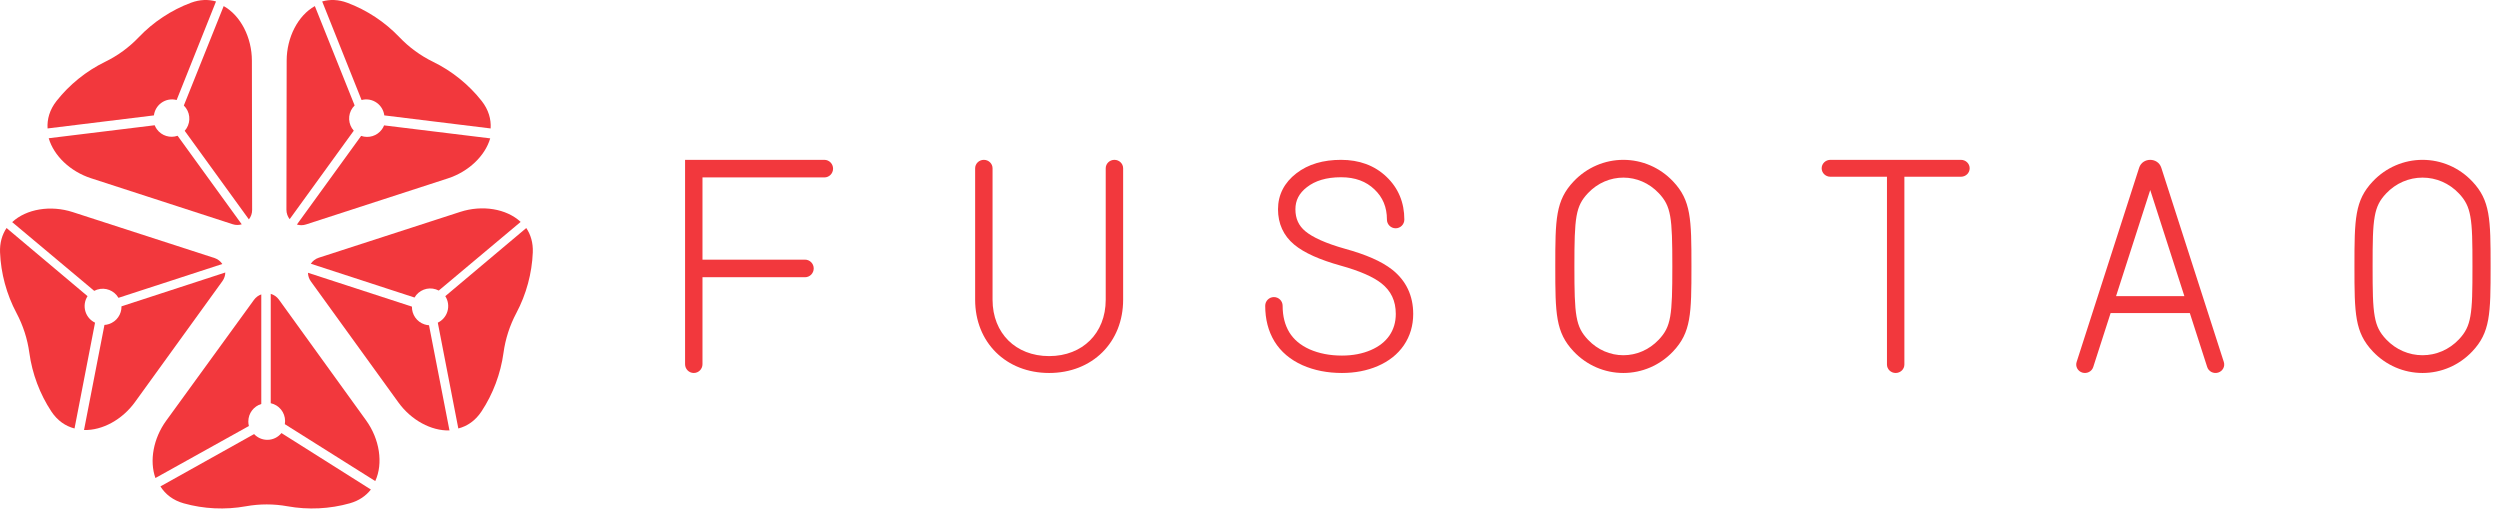
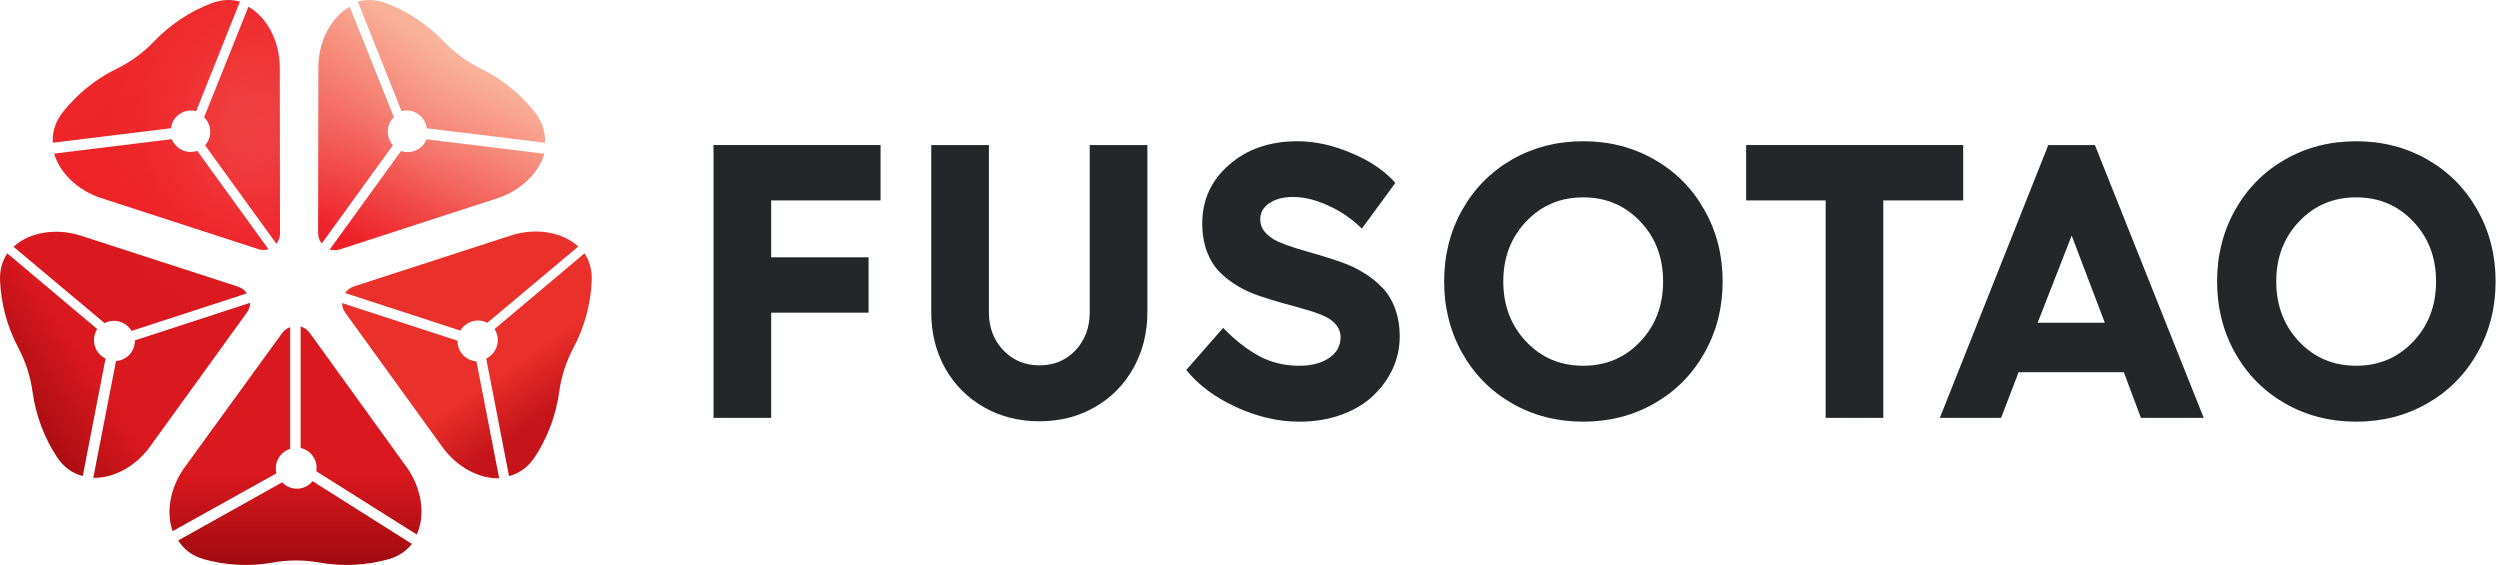
- <svg xmlns="http://www.w3.org/2000/svg" width="177" height="36" viewBox="0 0 177 36" fill="none">
-   <path d="M20.185 29.811C20.185 29.191 19.749 28.672 19.168 28.547L19.168 20.805C19.39 20.868 19.595 21.003 19.745 21.21L25.918 29.759C26.88 31.092 27.144 32.809 26.568 34.06L20.166 30.031C20.179 29.96 20.185 29.886 20.185 29.811Z" fill="#F2383D" />
-   <path d="M30.861 20.486C30.273 20.294 29.646 20.549 29.348 21.065L22.006 18.673C22.134 18.48 22.326 18.326 22.569 18.247L32.583 15.002C34.144 14.496 35.854 14.774 36.862 15.71L31.064 20.571C31 20.538 30.932 20.509 30.861 20.486Z" fill="#F2383D" />
-   <path d="M24.964 7.631C24.601 8.133 24.65 8.809 25.047 9.253L20.509 15.517C20.366 15.335 20.279 15.105 20.279 14.849L20.296 4.294C20.299 2.649 21.091 1.103 22.291 0.431L25.108 7.464C25.057 7.515 25.008 7.571 24.964 7.631Z" fill="#F2383D" />
-   <path d="M3.449 9.787C3.814 11.034 4.979 12.143 6.441 12.618L16.472 15.875C16.692 15.947 16.914 15.943 17.115 15.882L12.573 9.612C12.05 9.795 11.449 9.623 11.106 9.151C11.041 9.061 10.99 8.966 10.951 8.868L3.449 9.787Z" fill="#F2383D" />
-   <path d="M5.948 30.445C7.244 30.482 8.656 29.713 9.557 28.466L15.746 19.905C15.882 19.716 15.947 19.503 15.951 19.293L8.602 21.688C8.614 22.243 8.265 22.764 7.711 22.944C7.606 22.979 7.5 22.999 7.395 23.005L5.948 30.445Z" fill="#F2383D" />
-   <path d="M11.004 33.844C10.567 32.619 10.861 31.033 11.766 29.786L17.982 21.229C18.118 21.041 18.3 20.913 18.499 20.844L18.499 28.602C17.968 28.762 17.581 29.256 17.581 29.841C17.581 29.952 17.595 30.059 17.621 30.162L11.004 33.844Z" fill="#F2383D" />
-   <path d="M31.823 30.475C30.525 30.513 29.111 29.743 28.208 28.494L22.01 19.924C21.874 19.736 21.809 19.523 21.805 19.312L29.165 21.709C29.153 22.265 29.502 22.787 30.057 22.967C30.162 23.001 30.268 23.021 30.374 23.028L31.823 30.475Z" fill="#F2383D" />
-   <path d="M34.707 9.796C34.341 11.045 33.174 12.155 31.711 12.63L21.665 15.891C21.444 15.963 21.221 15.959 21.02 15.897L25.569 9.621C26.093 9.804 26.695 9.633 27.038 9.16C27.103 9.07 27.155 8.975 27.194 8.877L34.707 9.796Z" fill="#F2383D" />
-   <path d="M13.159 7.639C13.523 8.141 13.475 8.818 13.077 9.262L17.621 15.532C17.765 15.35 17.852 15.12 17.851 14.863L17.834 4.298C17.832 2.651 17.038 1.104 15.837 0.431L13.015 7.471C13.067 7.522 13.115 7.578 13.159 7.639Z" fill="#F2383D" />
-   <path d="M6.873 20.506C7.462 20.314 8.089 20.57 8.388 21.086L15.74 18.691C15.612 18.498 15.421 18.344 15.177 18.265L5.148 15.016C3.585 14.51 1.872 14.789 0.862 15.726L6.67 20.592C6.734 20.558 6.802 20.529 6.873 20.506Z" fill="#F2383D" />
-   <path d="M26.258 34.658L19.927 30.661C19.691 30.953 19.33 31.14 18.927 31.14C18.558 31.14 18.224 30.983 17.99 30.733L11.358 34.438C11.707 34.993 12.252 35.424 13.007 35.636C14.416 36.033 15.945 36.109 17.411 35.844C18.381 35.669 19.383 35.669 20.352 35.844C21.822 36.11 23.356 36.033 24.768 35.633C25.418 35.449 25.911 35.105 26.258 34.658Z" fill="#F2383D" />
-   <path d="M37.26 16.144L31.526 20.968C31.73 21.285 31.795 21.687 31.67 22.073C31.556 22.427 31.305 22.697 30.996 22.845L32.449 30.336C33.081 30.174 33.656 29.786 34.09 29.129C34.901 27.903 35.446 26.462 35.648 24.978C35.782 23.995 36.092 23.037 36.557 22.163C37.262 20.838 37.663 19.346 37.722 17.871C37.749 17.193 37.575 16.614 37.26 16.144Z" fill="#F2383D" />
-   <path d="M22.811 0.103L25.599 7.082C25.961 6.985 26.361 7.047 26.688 7.286C26.986 7.504 27.165 7.828 27.208 8.17L34.737 9.094C34.779 8.439 34.59 7.769 34.104 7.15C33.195 5.995 32.002 5.029 30.662 4.376C29.775 3.945 28.964 3.352 28.282 2.637C27.248 1.552 25.962 0.708 24.586 0.195C23.954 -0.04 23.353 -0.053 22.811 0.103Z" fill="#F2383D" />
-   <path d="M15.294 0.103L12.506 7.082C12.144 6.985 11.744 7.047 11.417 7.286C11.118 7.504 10.94 7.828 10.897 8.17L3.368 9.094C3.326 8.439 3.515 7.769 4.001 7.15C4.91 5.995 6.103 5.029 7.443 4.376C8.33 3.945 9.141 3.352 9.823 2.637C10.857 1.552 12.142 0.708 13.519 0.195C14.151 -0.04 14.752 -0.053 15.294 0.103Z" fill="#F2383D" />
-   <path d="M0.464 16.144L6.198 20.968C5.995 21.285 5.93 21.687 6.054 22.073C6.168 22.427 6.419 22.697 6.729 22.845L5.276 30.336C4.643 30.174 4.069 29.786 3.634 29.129C2.824 27.903 2.279 26.462 2.077 24.978C1.943 23.995 1.633 23.037 1.168 22.163C0.462 20.838 0.062 19.346 0.003 17.871C-0.024 17.193 0.149 16.614 0.464 16.144Z" fill="#F2383D" />
-   <path fill-rule="evenodd" clip-rule="evenodd" d="M111.418 12.839C110.134 14.194 110.114 15.507 110.114 18.862C110.114 22.218 110.134 23.531 111.418 24.886C112.346 25.865 113.61 26.407 114.934 26.407C116.257 26.407 117.522 25.865 118.45 24.886C119.734 23.531 119.754 22.218 119.754 18.862C119.754 15.507 119.734 14.194 118.45 12.839C117.522 11.859 116.257 11.317 114.934 11.317C113.61 11.317 112.346 11.859 111.418 12.839ZM118.401 18.862C118.401 15.376 118.318 14.602 117.435 13.67C116.749 12.947 115.848 12.575 114.934 12.575C114.019 12.575 113.118 12.947 112.433 13.67C111.55 14.602 111.467 15.376 111.467 18.862C111.467 22.349 111.55 23.122 112.433 24.055C113.118 24.778 114.019 25.15 114.934 25.15C115.848 25.15 116.749 24.778 117.435 24.055C118.318 23.122 118.401 22.349 118.401 18.862Z" fill="#F2383D" />
-   <path fill-rule="evenodd" clip-rule="evenodd" d="M128.974 11.915C128.974 11.585 129.25 11.317 129.591 11.317H138.836C139.177 11.317 139.453 11.585 139.453 11.915C139.453 12.245 139.177 12.513 138.836 12.513H134.83V25.81C134.83 26.14 134.554 26.407 134.213 26.407C133.873 26.407 133.597 26.14 133.597 25.81V12.513H129.591C129.25 12.513 128.974 12.245 128.974 11.915Z" fill="#F2383D" />
-   <path fill-rule="evenodd" clip-rule="evenodd" d="M151.451 11.877C151.692 11.131 152.78 11.131 153.02 11.877L157.447 25.63C157.548 25.946 157.367 26.281 157.042 26.38C156.717 26.478 156.372 26.303 156.27 25.987L155.039 22.164H149.432L148.201 25.987C148.1 26.303 147.754 26.478 147.429 26.38C147.104 26.281 146.923 25.946 147.025 25.63L151.451 11.877ZM149.817 20.967H154.654L152.236 13.453L149.817 20.967Z" fill="#F2383D" />
-   <path fill-rule="evenodd" clip-rule="evenodd" d="M48.503 11.317H58.365C58.705 11.317 58.981 11.596 58.981 11.94C58.981 12.283 58.705 12.562 58.365 12.562H49.736V18.383H56.995C57.335 18.383 57.611 18.662 57.611 19.005C57.611 19.349 57.335 19.628 56.995 19.628H49.736V25.785C49.736 26.129 49.46 26.407 49.119 26.407C48.779 26.407 48.503 26.129 48.503 25.785V11.317Z" fill="#F2383D" />
-   <path fill-rule="evenodd" clip-rule="evenodd" d="M91.78 12.273C92.626 11.617 93.7 11.317 94.946 11.317C96.22 11.317 97.311 11.704 98.16 12.515C99.007 13.318 99.427 14.345 99.427 15.547C99.427 15.887 99.151 16.163 98.811 16.163C98.471 16.163 98.195 15.887 98.195 15.547C98.195 14.661 97.898 13.964 97.311 13.409L97.309 13.407C96.724 12.847 95.955 12.549 94.946 12.549C93.897 12.549 93.111 12.8 92.535 13.247L92.534 13.247C91.966 13.686 91.715 14.197 91.715 14.816C91.715 15.483 91.95 15.982 92.417 16.371C92.931 16.799 93.846 17.225 95.237 17.616C96.682 18.014 97.812 18.496 98.565 19.09C99.557 19.872 100.055 20.938 100.055 22.226C100.055 23.045 99.837 23.792 99.392 24.446L99.391 24.448L99.39 24.449C98.946 25.095 98.322 25.58 97.549 25.915C96.78 26.247 95.93 26.407 95.009 26.407C93.991 26.407 93.055 26.227 92.213 25.855L92.211 25.854L92.209 25.853C91.358 25.47 90.689 24.913 90.233 24.173L90.232 24.171L90.231 24.169C89.787 23.437 89.577 22.589 89.577 21.649C89.577 21.309 89.853 21.033 90.193 21.033C90.534 21.033 90.81 21.309 90.81 21.649C90.81 22.4 90.976 23.019 91.284 23.529C91.594 24.031 92.059 24.434 92.713 24.729C93.377 25.022 94.138 25.175 95.009 25.175C95.785 25.175 96.466 25.041 97.06 24.784C97.649 24.529 98.078 24.182 98.374 23.752C98.669 23.317 98.822 22.816 98.822 22.226C98.822 21.297 98.483 20.595 97.801 20.057L97.801 20.057C97.24 19.614 96.296 19.186 94.907 18.802L94.905 18.802C93.463 18.398 92.345 17.914 91.628 17.317C90.864 16.681 90.483 15.828 90.483 14.816C90.483 13.783 90.937 12.923 91.78 12.273Z" fill="#F2383D" />
-   <path fill-rule="evenodd" clip-rule="evenodd" d="M69.656 11.317C69.997 11.317 70.273 11.585 70.273 11.915V21.223C70.273 22.428 70.699 23.42 71.392 24.107C72.085 24.794 73.078 25.212 74.279 25.212C75.48 25.212 76.473 24.794 77.165 24.107C77.859 23.42 78.285 22.428 78.285 21.223V11.915C78.285 11.585 78.561 11.317 78.902 11.317C79.242 11.317 79.518 11.585 79.518 11.915V21.223C79.518 22.708 78.988 24.01 78.047 24.943C77.106 25.877 75.787 26.407 74.279 26.407C72.771 26.407 71.452 25.877 70.511 24.943C69.57 24.01 69.04 22.708 69.04 21.223V11.915C69.04 11.585 69.316 11.317 69.656 11.317Z" fill="#F2383D" />
-   <path fill-rule="evenodd" clip-rule="evenodd" d="M167.999 12.839C166.715 14.194 166.695 15.507 166.695 18.862C166.695 22.218 166.715 23.531 167.999 24.886C168.928 25.865 170.192 26.407 171.515 26.407C172.839 26.407 174.103 25.865 175.032 24.886C176.316 23.531 176.335 22.218 176.335 18.862C176.335 15.507 176.316 14.194 175.032 12.839C174.103 11.859 172.839 11.317 171.515 11.317C170.192 11.317 168.928 11.859 167.999 12.839ZM174.899 15.319C174.774 14.627 174.554 14.184 174.089 13.694C173.399 12.966 172.474 12.575 171.515 12.575C170.557 12.575 169.632 12.966 168.942 13.694C168.477 14.184 168.256 14.627 168.132 15.319C167.99 16.103 167.981 17.143 167.981 18.862C167.981 20.582 167.99 21.622 168.132 22.406C168.256 23.098 168.477 23.54 168.942 24.031C169.632 24.759 170.557 25.15 171.515 25.15C172.474 25.15 173.399 24.759 174.089 24.031C174.554 23.54 174.774 23.098 174.899 22.406C175.041 21.622 175.05 20.582 175.05 18.862C175.05 17.143 175.041 16.103 174.899 15.319Z" fill="#F2383D" />
+ <svg xmlns="http://www.w3.org/2000/svg" width="531" height="120" viewBox="0 0 531 120" fill="none">
+   <path d="M151.552 30.808H187.032V42.567H163.796V54.65H184.486V66.409H163.796V88.755H151.552V30.808Z" fill="#242729" />
+   <path d="M220.79 89.483C216.425 89.483 212.492 88.486 208.99 86.493C205.488 84.499 202.74 81.738 200.747 78.209C198.78 74.679 197.797 70.719 197.797 66.328V30.808H210.041V66.328C210.041 69.561 211.064 72.255 213.112 74.41C215.159 76.538 217.718 77.602 220.79 77.602C223.861 77.602 226.407 76.538 228.427 74.41C230.447 72.255 231.458 69.561 231.458 66.328V30.808H243.702V66.328C243.702 70.719 242.705 74.679 240.711 78.209C238.745 81.738 236.011 84.499 232.508 86.493C229.033 88.486 225.127 89.483 220.79 89.483Z" fill="#242729" />
+   <path d="M275.601 30C279.319 30 283.158 30.849 287.118 32.546C291.078 34.216 294.162 36.317 296.372 38.85L289.259 48.548C287.131 46.474 284.747 44.844 282.107 43.658C279.494 42.446 277.002 41.84 274.631 41.84C272.557 41.84 270.873 42.285 269.58 43.173C268.314 44.036 267.681 45.167 267.681 46.568C267.681 47.618 268.018 48.535 268.691 49.316C269.365 50.097 270.267 50.757 271.398 51.296C272.557 51.808 273.877 52.293 275.359 52.751C276.84 53.182 278.389 53.639 280.006 54.124C281.649 54.582 283.292 55.108 284.936 55.7C286.579 56.266 288.141 57.007 289.623 57.923C291.105 58.812 292.411 59.849 293.543 61.035C294.701 62.193 295.617 63.675 296.291 65.48C296.964 67.257 297.301 69.278 297.301 71.541C297.301 73.858 296.816 76.094 295.846 78.249C294.876 80.377 293.502 82.29 291.724 83.987C289.973 85.684 287.724 87.045 284.976 88.068C282.255 89.065 279.251 89.564 275.965 89.564C271.52 89.564 267.034 88.526 262.508 86.452C257.983 84.351 254.467 81.724 251.961 78.572L259.801 69.642C262.279 72.201 264.798 74.181 267.358 75.582C269.917 76.983 272.786 77.683 275.965 77.683C278.578 77.683 280.693 77.131 282.309 76.026C283.925 74.922 284.734 73.454 284.734 71.622C284.734 70.598 284.397 69.696 283.723 68.914C283.05 68.133 282.147 67.5 281.016 67.015C279.884 66.53 278.578 66.086 277.096 65.682C275.641 65.251 274.092 64.82 272.449 64.388C270.833 63.931 269.216 63.432 267.6 62.893C265.984 62.355 264.435 61.654 262.953 60.792C261.498 59.93 260.205 58.933 259.074 57.802C257.942 56.67 257.04 55.229 256.366 53.478C255.693 51.7 255.356 49.693 255.356 47.457C255.356 42.473 257.255 38.324 261.054 35.011C264.852 31.67 269.701 30 275.601 30Z" fill="#242729" />
+   <path d="M321.159 33.879C325.685 31.293 330.722 30 336.272 30C341.821 30 346.859 31.293 351.385 33.879C355.911 36.465 359.453 40.035 362.013 44.588C364.599 49.141 365.892 54.205 365.892 59.782C365.892 65.358 364.599 70.423 362.013 74.976C359.453 79.529 355.911 83.098 351.385 85.684C346.859 88.27 341.821 89.564 336.272 89.564C330.722 89.564 325.685 88.27 321.159 85.684C316.66 83.098 313.131 79.529 310.571 74.976C308.012 70.423 306.733 65.358 306.733 59.782C306.733 54.205 308.012 49.141 310.571 44.588C313.131 40.035 316.66 36.465 321.159 33.879ZM348.395 47.053C345.162 43.632 341.121 41.921 336.272 41.921C331.423 41.921 327.382 43.632 324.149 47.053C320.916 50.447 319.3 54.69 319.3 59.782C319.3 64.873 320.916 69.13 324.149 72.551C327.382 75.972 331.423 77.683 336.272 77.683C341.121 77.683 345.162 75.972 348.395 72.551C351.627 69.13 353.244 64.873 353.244 59.782C353.244 54.69 351.627 50.447 348.395 47.053Z" fill="#242729" />
+   <path d="M416.986 30.808V42.567H400.014V88.755H387.77V42.567H370.879V30.808H416.986Z" fill="#242729" />
+   <path d="M454.736 88.755L451.099 79.057H428.753L425.035 88.755H412.023L435.057 30.808H444.957L468.071 88.755H454.736ZM432.794 68.551H447.059L440.027 50.043L432.794 68.551Z" fill="#242729" />
+   <path d="M485.334 33.879C489.86 31.293 494.898 30 500.448 30C505.997 30 511.035 31.293 515.561 33.879C520.087 36.465 523.629 40.035 526.188 44.588C528.775 49.141 530.068 54.205 530.068 59.782C530.068 65.358 528.775 70.423 526.188 74.976C523.629 79.529 520.087 83.098 515.561 85.684C511.035 88.27 505.997 89.564 500.448 89.564C494.898 89.564 489.86 88.27 485.334 85.684C480.835 83.098 477.306 79.529 474.747 74.976C472.188 70.423 470.908 65.358 470.908 59.782C470.908 54.205 472.188 49.141 474.747 44.588C477.306 40.035 480.835 36.465 485.334 33.879ZM512.57 47.053C509.338 43.632 505.297 41.921 500.448 41.921C495.598 41.921 491.557 43.632 488.325 47.053C485.092 50.447 483.476 54.69 483.476 59.782C483.476 64.873 485.092 69.13 488.325 72.551C491.557 75.972 495.598 77.683 500.448 77.683C505.297 77.683 509.338 75.972 512.57 72.551C515.803 69.13 517.419 64.873 517.419 59.782C517.419 54.69 515.803 50.447 512.57 47.053Z" fill="#242729" />
+   <path d="M124.143 53.813L105.039 69.894C105.717 70.948 105.934 72.29 105.519 73.578C105.138 74.756 104.303 75.657 103.272 76.148L108.112 101.121C110.219 100.579 112.135 99.287 113.581 97.097C116.282 93.009 118.097 88.208 118.771 83.259C119.218 79.985 120.249 76.788 121.799 73.876C124.149 69.461 125.485 64.489 125.681 59.57C125.771 57.309 125.193 55.38 124.143 53.813Z" fill="url(#paint0_linear_1954_316)" />
+   <path d="M97.781 70.218C98.775 68.499 100.861 67.647 102.821 68.286C103.058 68.363 103.284 68.459 103.497 68.572L122.817 52.368C119.458 49.247 113.761 48.32 108.56 50.006L75.194 60.825C74.384 61.088 73.746 61.602 73.32 62.243L97.781 70.218Z" fill="url(#paint1_linear_1954_316)" />
+   <path d="M93.984 94.982C96.993 99.144 101.703 101.709 106.027 101.584L101.199 76.761C100.847 76.739 100.493 76.672 100.143 76.558C98.296 75.956 97.132 74.218 97.172 72.365L72.65 64.375C72.662 65.077 72.88 65.787 73.334 66.415L93.984 94.982Z" fill="url(#paint2_linear_1954_316)" />
+   <path d="M87.485 115.525L66.391 102.202C65.604 103.177 64.404 103.799 63.059 103.799C61.829 103.799 60.719 103.278 59.937 102.442L37.842 114.794C39.006 116.644 40.819 118.079 43.334 118.787C48.031 120.11 53.126 120.364 58.01 119.481C61.24 118.897 64.579 118.897 67.809 119.481C72.706 120.367 77.815 120.109 82.522 118.777C84.685 118.164 86.329 117.015 87.485 115.525Z" fill="url(#paint3_linear_1954_316)" />
+   <path d="M63.863 95.158C65.799 95.575 67.251 97.303 67.251 99.371C67.251 99.62 67.23 99.865 67.189 100.104L88.518 113.533C90.438 109.363 89.556 103.64 86.351 99.198L65.786 70.701C65.286 70.009 64.602 69.559 63.863 69.351L63.863 95.158Z" fill="url(#paint4_linear_1954_316)" />
+   <path d="M39.202 99.288C36.184 103.444 35.207 108.729 36.663 112.815L58.71 100.539C58.623 100.197 58.577 99.839 58.577 99.47C58.577 97.521 59.865 95.874 61.634 95.34L61.634 69.481C60.972 69.709 60.366 70.137 59.91 70.764L39.202 99.288Z" fill="url(#paint5_linear_1954_316)" />
+   <path d="M20.651 69.894L1.547 53.813C0.497 55.381 -0.081 57.309 0.009 59.57C0.205 64.489 1.541 69.461 3.891 73.876C5.441 76.789 6.472 79.986 6.919 83.259C7.593 88.209 9.408 93.009 12.109 97.097C13.555 99.287 15.471 100.58 17.578 101.122L22.418 76.149C21.387 75.658 20.552 74.756 20.171 73.578C19.756 72.29 19.973 70.949 20.651 69.894Z" fill="url(#paint6_linear_1954_316)" />
+   <path d="M19.817 101.483C24.135 101.608 28.838 99.046 31.842 94.888L52.461 66.35C52.914 65.722 53.132 65.012 53.144 64.311L28.659 72.294C28.698 74.145 27.537 75.881 25.692 76.482C25.342 76.596 24.989 76.663 24.638 76.685L19.817 101.483Z" fill="url(#paint7_linear_1954_316)" />
+   <path d="M22.899 68.354C24.862 67.714 26.951 68.567 27.946 70.288L52.444 62.305C52.017 61.663 51.378 61.148 50.567 60.885L17.152 50.055C11.943 48.367 6.237 49.296 2.873 52.42L22.222 68.64C22.436 68.527 22.661 68.431 22.899 68.354Z" fill="url(#paint8_linear_1954_316)" />
+   <path d="M85.289 23.607L76.002 0.345C77.807 -0.175 79.808 -0.133 81.915 0.652C86.501 2.359 90.785 5.174 94.23 8.789C96.502 11.173 99.203 13.149 102.157 14.588C106.624 16.763 110.598 19.984 113.625 23.834C115.247 25.896 115.876 28.129 115.737 30.315L90.651 27.232C90.506 26.093 89.913 25.015 88.917 24.286C87.829 23.491 86.495 23.284 85.289 23.607Z" fill="url(#paint9_linear_1954_316)" />
+   <path d="M83.175 25.438C81.964 27.111 82.126 29.365 83.449 30.845L68.331 51.723C67.855 51.118 67.565 50.35 67.566 49.496L67.622 14.313C67.63 8.829 70.27 3.678 74.266 1.438L83.655 24.881C83.482 25.05 83.322 25.236 83.175 25.438Z" fill="url(#paint10_linear_1954_316)" />
+   <path d="M115.635 32.655C114.417 36.818 110.529 40.518 105.653 42.102L72.182 52.97C71.446 53.209 70.705 53.197 70.035 52.992L85.191 32.072C86.935 32.682 88.943 32.109 90.085 30.533C90.301 30.234 90.474 29.917 90.604 29.589L115.635 32.655Z" fill="url(#paint11_linear_1954_316)" />
+   <path d="M50.955 0.345L41.668 23.607C40.462 23.284 39.128 23.491 38.04 24.286C37.044 25.015 36.451 26.093 36.306 27.232L11.22 30.315C11.081 28.129 11.71 25.896 13.332 23.834C16.359 19.984 20.333 16.764 24.8 14.588C27.754 13.149 30.455 11.173 32.727 8.789C36.172 5.174 40.456 2.359 45.042 0.652C47.149 -0.133 49.15 -0.175 50.955 0.345Z" fill="url(#paint12_linear_1954_316)" />
+   <path d="M21.459 42.06C16.589 40.478 12.707 36.782 11.492 32.623L36.485 29.561C36.615 29.888 36.788 30.205 37.004 30.503C38.144 32.078 40.148 32.65 41.89 32.041L57.023 52.94C56.355 53.145 55.614 53.157 54.88 52.918L21.459 42.06Z" fill="url(#paint13_linear_1954_316)" />
+   <path d="M43.57 30.874C44.895 29.393 45.057 27.137 43.844 25.462C43.697 25.26 43.536 25.074 43.364 24.905L52.766 1.438C56.768 3.681 59.412 8.836 59.421 14.326L59.476 49.545C59.478 50.4 59.188 51.169 58.71 51.774L43.57 30.874Z" fill="url(#paint14_linear_1954_316)" />
+   <mask id="mask0_1954_316" style="mask-type:alpha" maskUnits="userSpaceOnUse" x="0" y="0" width="126" height="120">
+     <path d="M85.289 23.607L76.002 0.345C77.807 -0.175 79.808 -0.133 81.915 0.652C86.501 2.359 90.785 5.174 94.23 8.789C96.502 11.173 99.203 13.149 102.157 14.588C106.624 16.763 110.598 19.984 113.625 23.834C115.247 25.896 115.876 28.129 115.737 30.315L90.651 27.232C90.506 26.093 89.913 25.015 88.917 24.286C87.829 23.491 86.495 23.284 85.289 23.607Z" fill="url(#paint15_linear_1954_316)" />
+     <path d="M124.143 53.813L105.039 69.894C105.716 70.948 105.934 72.29 105.518 73.578C105.138 74.756 104.302 75.657 103.271 76.148L108.111 101.121C110.219 100.579 112.134 99.286 113.581 97.097C116.282 93.008 118.096 88.208 118.771 83.259C119.217 79.985 120.249 76.788 121.799 73.876C124.149 69.46 125.485 64.488 125.68 59.569C125.771 57.309 125.192 55.38 124.143 53.813Z" fill="url(#paint16_linear_1954_316)" />
+     <path d="M87.486 115.526L66.391 102.202C65.605 103.177 64.405 103.8 63.06 103.8C61.829 103.8 60.72 103.278 59.937 102.443L37.843 114.794C39.006 116.644 40.819 118.079 43.335 118.788C48.031 120.111 53.126 120.365 58.01 119.481C61.24 118.897 64.579 118.897 67.809 119.481C72.706 120.367 77.816 120.109 82.523 118.777C84.686 118.165 86.329 117.015 87.486 115.526Z" fill="url(#paint17_linear_1954_316)" />
+     <path d="M50.955 0.345L41.668 23.607C40.462 23.284 39.127 23.491 38.04 24.286C37.044 25.015 36.451 26.093 36.306 27.232L11.22 30.315C11.081 28.129 11.71 25.896 13.331 23.834C16.359 19.984 20.332 16.763 24.799 14.588C27.754 13.149 30.455 11.173 32.727 8.789C36.172 5.174 40.456 2.359 45.042 0.652C47.149 -0.133 49.15 -0.175 50.955 0.345Z" fill="url(#paint18_linear_1954_316)" />
+     <path d="M20.651 69.894L1.547 53.813C0.497 55.38 -0.081 57.309 0.009 59.569C0.205 64.488 1.541 69.46 3.891 73.876C5.441 76.788 6.472 79.985 6.919 83.259C7.593 88.208 9.408 93.008 12.109 97.097C13.555 99.286 15.471 100.579 17.578 101.121L22.418 76.148C21.387 75.657 20.552 74.756 20.171 73.578C19.756 72.29 19.973 70.948 20.651 69.894Z" fill="url(#paint19_linear_1954_316)" />
+     <path d="M83.175 25.438C81.964 27.111 82.126 29.365 83.449 30.845L68.331 51.723C67.855 51.118 67.565 50.35 67.566 49.496L67.622 14.313C67.631 8.829 70.27 3.678 74.267 1.438L83.655 24.881C83.482 25.05 83.322 25.236 83.175 25.438Z" fill="url(#paint20_linear_1954_316)" />
+     <path d="M97.781 70.218C98.775 68.499 100.861 67.647 102.821 68.286C103.058 68.363 103.283 68.459 103.497 68.572L122.817 52.368C119.458 49.247 113.76 48.319 108.559 50.006L75.194 60.825C74.384 61.088 73.746 61.601 73.32 62.243L97.781 70.218Z" fill="url(#paint21_linear_1954_316)" />
+     <path d="M63.863 95.158C65.8 95.575 67.251 97.303 67.251 99.371C67.251 99.621 67.23 99.866 67.189 100.104L88.518 113.533C90.438 109.364 89.557 103.64 86.351 99.198L65.786 70.701C65.287 70.01 64.603 69.559 63.863 69.351L63.863 95.158Z" fill="url(#paint22_linear_1954_316)" />
+     <path d="M21.459 42.06C16.589 40.478 12.707 36.782 11.491 32.623L36.485 29.561C36.615 29.888 36.787 30.205 37.003 30.503C38.144 32.078 40.148 32.65 41.89 32.041L57.023 52.94C56.354 53.145 55.614 53.157 54.88 52.918L21.459 42.06Z" fill="url(#paint23_linear_1954_316)" />
+     <path d="M19.817 101.482C24.135 101.608 28.838 99.045 31.842 94.887L52.461 66.349C52.914 65.722 53.132 65.012 53.144 64.311L28.659 72.293C28.698 74.144 27.537 75.88 25.692 76.482C25.342 76.596 24.989 76.662 24.638 76.685L19.817 101.482Z" fill="url(#paint24_linear_1954_316)" />
+     <path d="M43.57 30.874C44.894 29.393 45.057 27.137 43.844 25.462C43.697 25.26 43.536 25.074 43.364 24.905L52.766 1.438C56.768 3.681 59.412 8.836 59.42 14.326L59.476 49.545C59.477 50.4 59.187 51.169 58.71 51.774L43.57 30.874Z" fill="url(#paint25_linear_1954_316)" />
+     <path d="M115.635 32.655C114.418 36.818 110.53 40.518 105.653 42.102L72.182 52.97C71.446 53.209 70.705 53.197 70.036 52.992L85.191 32.072C86.935 32.682 88.943 32.109 90.085 30.533C90.301 30.234 90.474 29.917 90.604 29.589L115.635 32.655Z" fill="url(#paint26_linear_1954_316)" />
+     <path d="M93.983 94.982C96.992 99.144 101.702 101.709 106.026 101.584L101.198 76.761C100.847 76.739 100.493 76.672 100.143 76.558C98.295 75.956 97.132 74.218 97.171 72.365L72.65 64.375C72.662 65.076 72.88 65.787 73.334 66.415L93.983 94.982Z" fill="url(#paint27_linear_1954_316)" />
+     <path d="M39.202 99.288C36.185 103.444 35.208 108.729 36.663 112.815L58.71 100.539C58.623 100.197 58.577 99.839 58.577 99.47C58.577 97.521 59.865 95.875 61.635 95.34L61.635 69.481C60.973 69.71 60.366 70.137 59.911 70.764L39.202 99.288Z" fill="url(#paint28_linear_1954_316)" />
+     <path d="M22.899 68.354C24.862 67.714 26.951 68.566 27.946 70.287L52.444 62.304C52.017 61.662 51.378 61.148 50.567 60.885L17.152 50.055C11.943 48.367 6.237 49.295 2.873 52.419L22.222 68.639C22.436 68.527 22.661 68.431 22.899 68.354Z" fill="url(#paint29_linear_1954_316)" />
+   </mask>
+   <g mask="url(#mask0_1954_316)">
+     <g filter="url(#filter0_f_1954_316)">
+       <ellipse cx="91.984" cy="19.462" rx="8.276" ry="5.431" transform="rotate(43.4524 91.9844 19.462)" fill="#FAC7B5" fill-opacity="0.8" />
+     </g>
+     <g filter="url(#filter1_f_1954_316)">
+       <path d="M58.965 10.677C58.965 10.394 58.707 9.828 58.707 9.828C52.851 9.828 48.103 17.814 48.103 27.666C48.103 37.517 52.851 45.503 58.707 45.503C58.962 45.503 59.215 45.533 59.465 45.505C59.465 43.448 59.483 42.155 59.224 16.34V13.508L58.965 10.677Z" fill="#FAC7B5" fill-opacity="0.65" />
+     </g>
+   </g>
+   <defs>
+     <filter id="filter0_f_1954_316" x="64.909" y="-7.463" width="54.151" height="53.849" filterUnits="userSpaceOnUse" color-interpolation-filters="sRGB">
+       <feFlood flood-opacity="0" result="BackgroundImageFix" />
+       <feBlend mode="normal" in="SourceGraphic" in2="BackgroundImageFix" result="shape" />
+       <feGaussianBlur stdDeviation="10" result="effect1_foregroundBlur_1954_316" />
+     </filter>
+     <filter id="filter1_f_1954_316" x="24.104" y="-14.172" width="59.362" height="83.69" filterUnits="userSpaceOnUse" color-interpolation-filters="sRGB">
+       <feFlood flood-opacity="0" result="BackgroundImageFix" />
+       <feBlend mode="normal" in="SourceGraphic" in2="BackgroundImageFix" result="shape" />
+       <feGaussianBlur stdDeviation="12" result="effect1_foregroundBlur_1954_316" />
+     </filter>
+     <linearGradient id="paint0_linear_1954_316" x1="99.31" y1="70.603" x2="112.759" y2="90.259" gradientUnits="userSpaceOnUse">
+       <stop offset="0.464" stop-color="#EA302A" />
+       <stop offset="1" stop-color="#C5151B" />
+     </linearGradient>
+     <linearGradient id="paint1_linear_1954_316" x1="99.31" y1="70.603" x2="112.759" y2="90.259" gradientUnits="userSpaceOnUse">
+       <stop offset="0.464" stop-color="#EA302A" />
+       <stop offset="1" stop-color="#C5151B" />
+     </linearGradient>
+     <linearGradient id="paint2_linear_1954_316" x1="99.31" y1="70.603" x2="112.759" y2="90.259" gradientUnits="userSpaceOnUse">
+       <stop offset="0.464" stop-color="#EA302A" />
+       <stop offset="1" stop-color="#C5151B" />
+     </linearGradient>
+     <linearGradient id="paint3_linear_1954_316" x1="62.586" y1="120" x2="62.586" y2="100.345" gradientUnits="userSpaceOnUse">
+       <stop stop-color="#9E0B0F" />
+       <stop offset="1" stop-color="#DA181F" />
+     </linearGradient>
+     <linearGradient id="paint4_linear_1954_316" x1="62.586" y1="120" x2="62.586" y2="100.345" gradientUnits="userSpaceOnUse">
+       <stop stop-color="#9E0B0F" />
+       <stop offset="1" stop-color="#DA181F" />
+     </linearGradient>
+     <linearGradient id="paint5_linear_1954_316" x1="62.586" y1="120" x2="62.586" y2="100.345" gradientUnits="userSpaceOnUse">
+       <stop stop-color="#9E0B0F" />
+       <stop offset="1" stop-color="#DA181F" />
+     </linearGradient>
+     <linearGradient id="paint6_linear_1954_316" x1="-1.4394e-06" y1="90" x2="21.983" y2="75.517" gradientUnits="userSpaceOnUse">
+       <stop stop-color="#9A0A0E" />
+       <stop offset="0.869" stop-color="#DA181F" />
+     </linearGradient>
+     <linearGradient id="paint7_linear_1954_316" x1="-1.4394e-06" y1="90" x2="21.983" y2="75.517" gradientUnits="userSpaceOnUse">
+       <stop stop-color="#9A0A0E" />
+       <stop offset="0.869" stop-color="#DA181F" />
+     </linearGradient>
+     <linearGradient id="paint8_linear_1954_316" x1="-1.4394e-06" y1="90" x2="21.983" y2="75.517" gradientUnits="userSpaceOnUse">
+       <stop stop-color="#9A0A0E" />
+       <stop offset="0.869" stop-color="#DA181F" />
+     </linearGradient>
+     <linearGradient id="paint9_linear_1954_316" x1="91.552" y1="8.276" x2="67.759" y2="47.069" gradientUnits="userSpaceOnUse">
+       <stop stop-color="#F9B198" />
+       <stop offset="1" stop-color="#EE1C25" />
+     </linearGradient>
+     <linearGradient id="paint10_linear_1954_316" x1="91.552" y1="8.276" x2="67.759" y2="47.069" gradientUnits="userSpaceOnUse">
+       <stop stop-color="#F9B198" />
+       <stop offset="1" stop-color="#EE1C25" />
+     </linearGradient>
+     <linearGradient id="paint11_linear_1954_316" x1="91.552" y1="8.276" x2="67.759" y2="47.069" gradientUnits="userSpaceOnUse">
+       <stop stop-color="#F9B198" />
+       <stop offset="1" stop-color="#EE1C25" />
+     </linearGradient>
+     <linearGradient id="paint12_linear_1954_316" x1="28.19" y1="11.379" x2="56.379" y2="61.552" gradientUnits="userSpaceOnUse">
+       <stop stop-color="#EE2729" />
+       <stop offset="1" stop-color="#EE1C25" />
+     </linearGradient>
+     <linearGradient id="paint13_linear_1954_316" x1="28.19" y1="11.379" x2="56.379" y2="61.552" gradientUnits="userSpaceOnUse">
+       <stop stop-color="#EE2729" />
+       <stop offset="1" stop-color="#EE1C25" />
+     </linearGradient>
+     <linearGradient id="paint14_linear_1954_316" x1="28.19" y1="11.379" x2="56.379" y2="61.552" gradientUnits="userSpaceOnUse">
+       <stop stop-color="#EE2729" />
+       <stop offset="1" stop-color="#EE1C25" />
+     </linearGradient>
+     <linearGradient id="paint15_linear_1954_316" x1="62.845" y1="-6.22858e-07" x2="62.845" y2="120" gradientUnits="userSpaceOnUse">
+       <stop stop-color="#EF4934" />
+       <stop offset="1" stop-color="#D2171D" />
+     </linearGradient>
+     <linearGradient id="paint16_linear_1954_316" x1="62.845" y1="-6.22858e-07" x2="62.845" y2="120" gradientUnits="userSpaceOnUse">
+       <stop stop-color="#EF4934" />
+       <stop offset="1" stop-color="#D2171D" />
+     </linearGradient>
+     <linearGradient id="paint17_linear_1954_316" x1="62.845" y1="-6.22858e-07" x2="62.845" y2="120" gradientUnits="userSpaceOnUse">
+       <stop stop-color="#EF4934" />
+       <stop offset="1" stop-color="#D2171D" />
+     </linearGradient>
+     <linearGradient id="paint18_linear_1954_316" x1="62.845" y1="-6.22858e-07" x2="62.845" y2="120" gradientUnits="userSpaceOnUse">
+       <stop stop-color="#EF4934" />
+       <stop offset="1" stop-color="#D2171D" />
+     </linearGradient>
+     <linearGradient id="paint19_linear_1954_316" x1="62.845" y1="-6.22858e-07" x2="62.845" y2="120" gradientUnits="userSpaceOnUse">
+       <stop stop-color="#EF4934" />
+       <stop offset="1" stop-color="#D2171D" />
+     </linearGradient>
+     <linearGradient id="paint20_linear_1954_316" x1="62.845" y1="-6.22858e-07" x2="62.845" y2="120" gradientUnits="userSpaceOnUse">
+       <stop stop-color="#EF4934" />
+       <stop offset="1" stop-color="#D2171D" />
+     </linearGradient>
+     <linearGradient id="paint21_linear_1954_316" x1="62.845" y1="-6.22858e-07" x2="62.845" y2="120" gradientUnits="userSpaceOnUse">
+       <stop stop-color="#EF4934" />
+       <stop offset="1" stop-color="#D2171D" />
+     </linearGradient>
+     <linearGradient id="paint22_linear_1954_316" x1="62.845" y1="-6.22858e-07" x2="62.845" y2="120" gradientUnits="userSpaceOnUse">
+       <stop stop-color="#EF4934" />
+       <stop offset="1" stop-color="#D2171D" />
+     </linearGradient>
+     <linearGradient id="paint23_linear_1954_316" x1="62.845" y1="-6.22858e-07" x2="62.845" y2="120" gradientUnits="userSpaceOnUse">
+       <stop stop-color="#EF4934" />
+       <stop offset="1" stop-color="#D2171D" />
+     </linearGradient>
+     <linearGradient id="paint24_linear_1954_316" x1="62.845" y1="-6.22858e-07" x2="62.845" y2="120" gradientUnits="userSpaceOnUse">
+       <stop stop-color="#EF4934" />
+       <stop offset="1" stop-color="#D2171D" />
+     </linearGradient>
+     <linearGradient id="paint25_linear_1954_316" x1="62.845" y1="-6.22858e-07" x2="62.845" y2="120" gradientUnits="userSpaceOnUse">
+       <stop stop-color="#EF4934" />
+       <stop offset="1" stop-color="#D2171D" />
+     </linearGradient>
+     <linearGradient id="paint26_linear_1954_316" x1="62.845" y1="-6.22858e-07" x2="62.845" y2="120" gradientUnits="userSpaceOnUse">
+       <stop stop-color="#EF4934" />
+       <stop offset="1" stop-color="#D2171D" />
+     </linearGradient>
+     <linearGradient id="paint27_linear_1954_316" x1="62.845" y1="-6.22858e-07" x2="62.845" y2="120" gradientUnits="userSpaceOnUse">
+       <stop stop-color="#EF4934" />
+       <stop offset="1" stop-color="#D2171D" />
+     </linearGradient>
+     <linearGradient id="paint28_linear_1954_316" x1="62.845" y1="-6.22858e-07" x2="62.845" y2="120" gradientUnits="userSpaceOnUse">
+       <stop stop-color="#EF4934" />
+       <stop offset="1" stop-color="#D2171D" />
+     </linearGradient>
+     <linearGradient id="paint29_linear_1954_316" x1="62.845" y1="-6.22858e-07" x2="62.845" y2="120" gradientUnits="userSpaceOnUse">
+       <stop stop-color="#EF4934" />
+       <stop offset="1" stop-color="#D2171D" />
+     </linearGradient>
+   </defs>
</svg>
